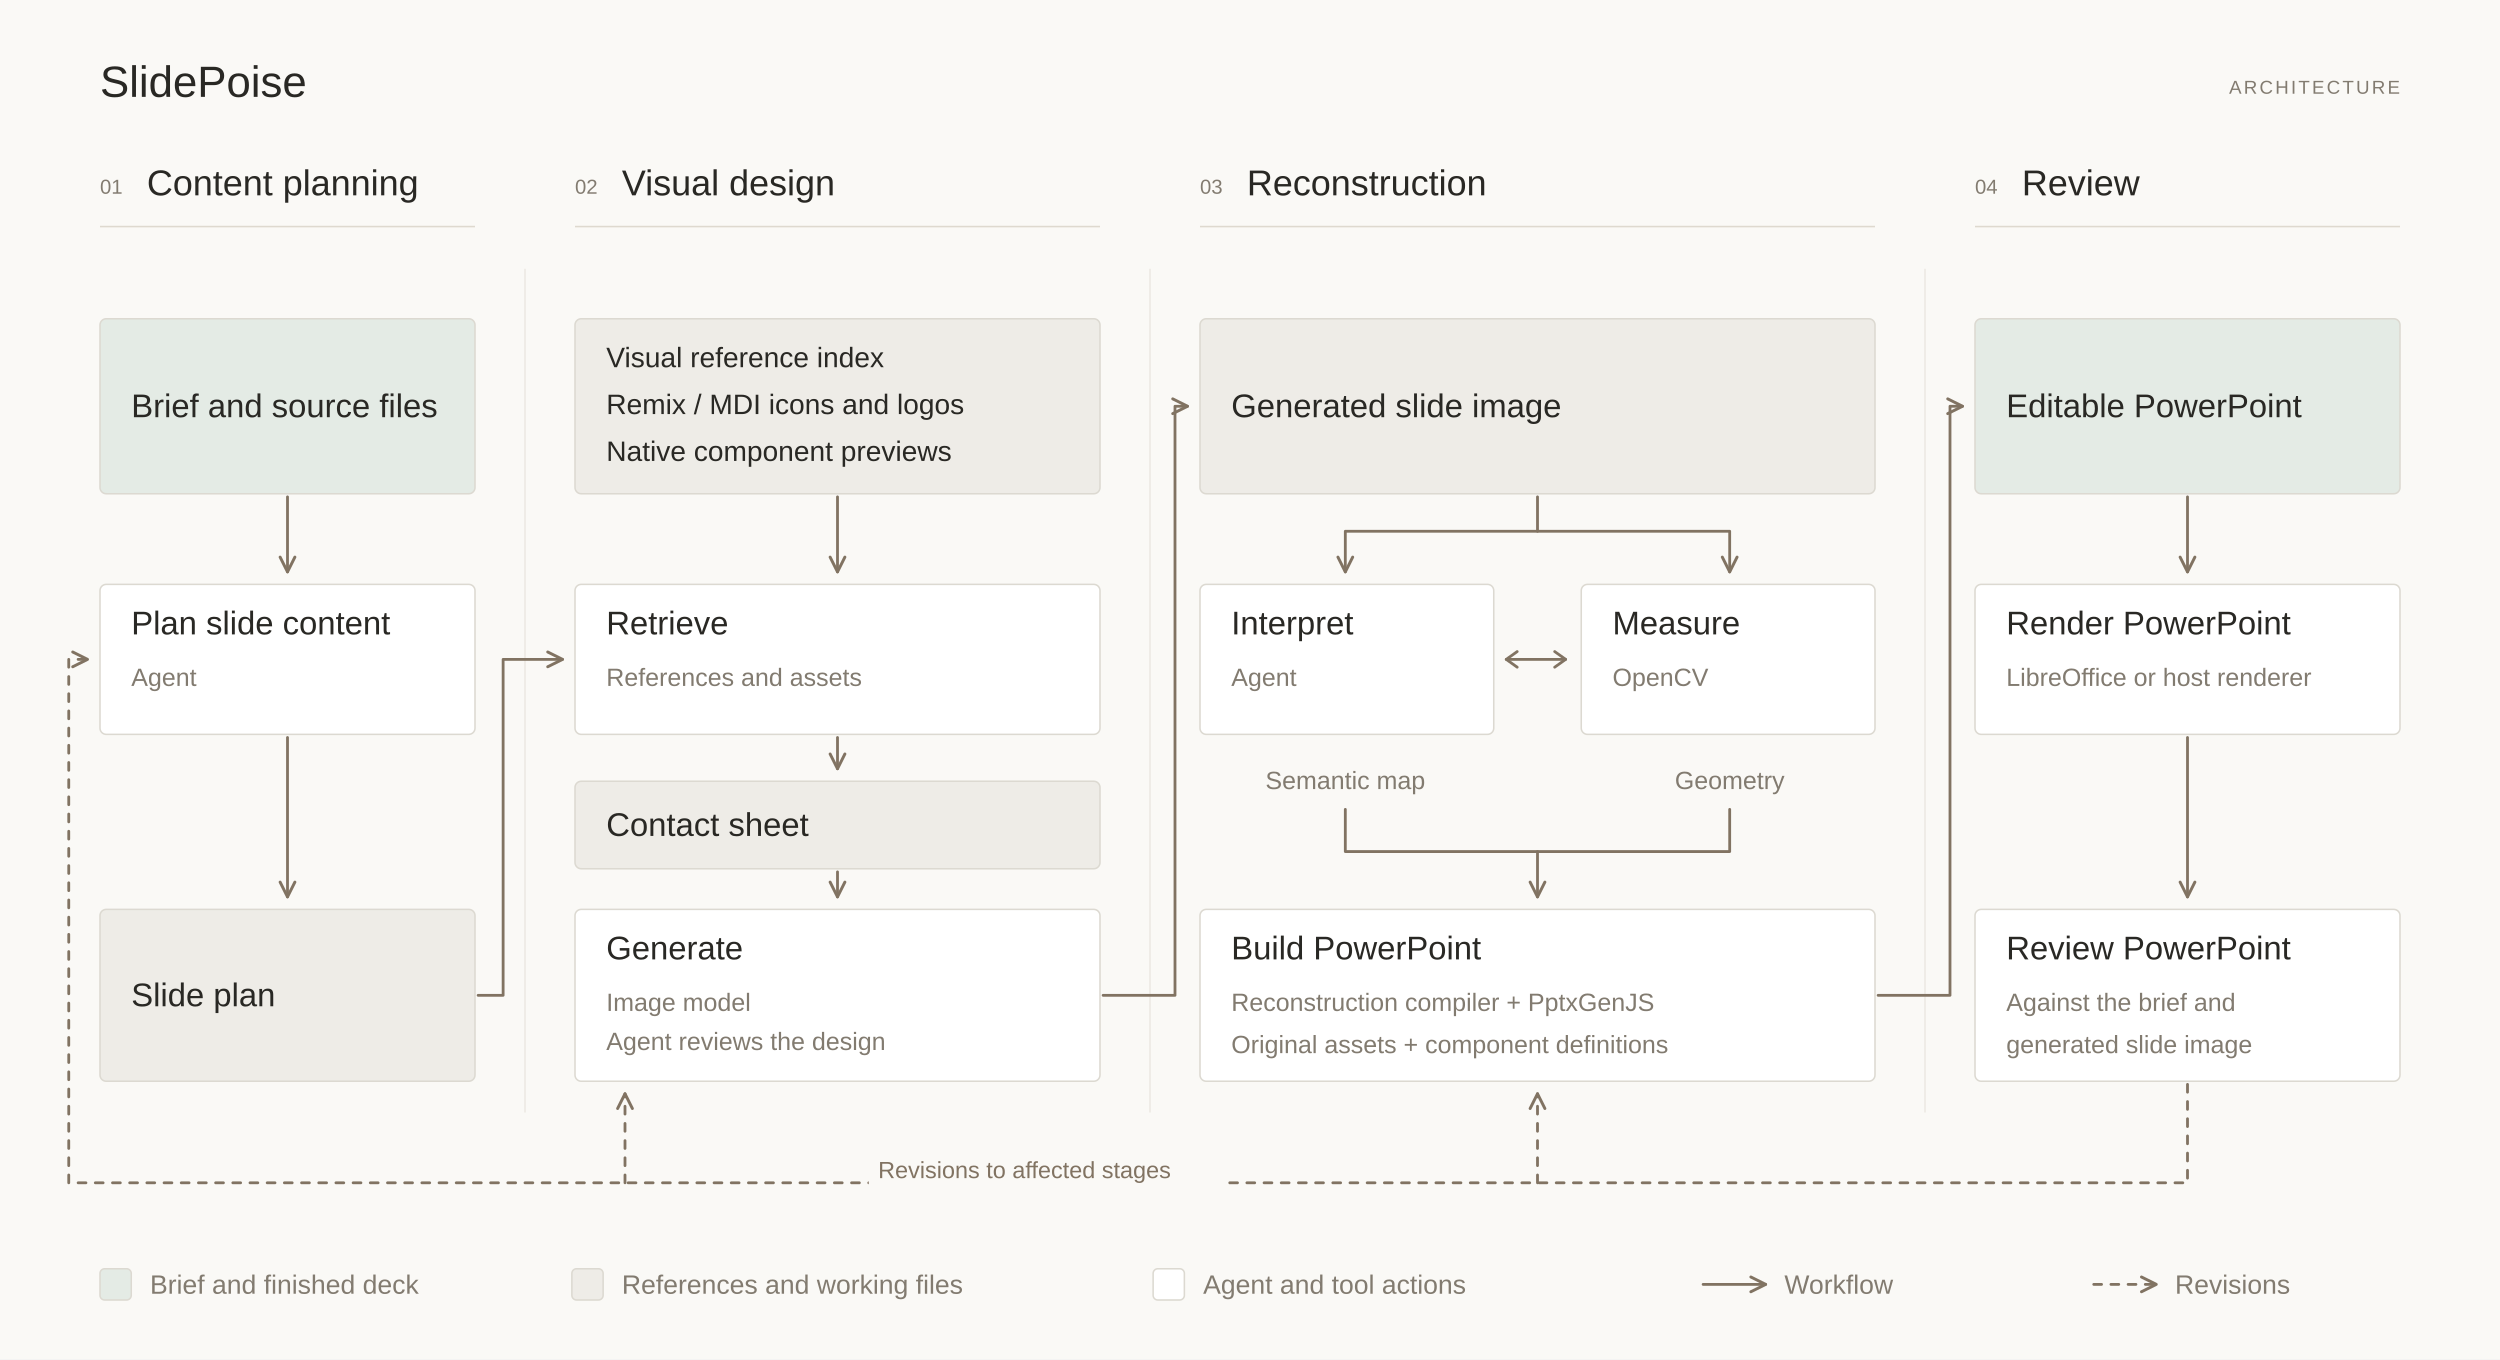
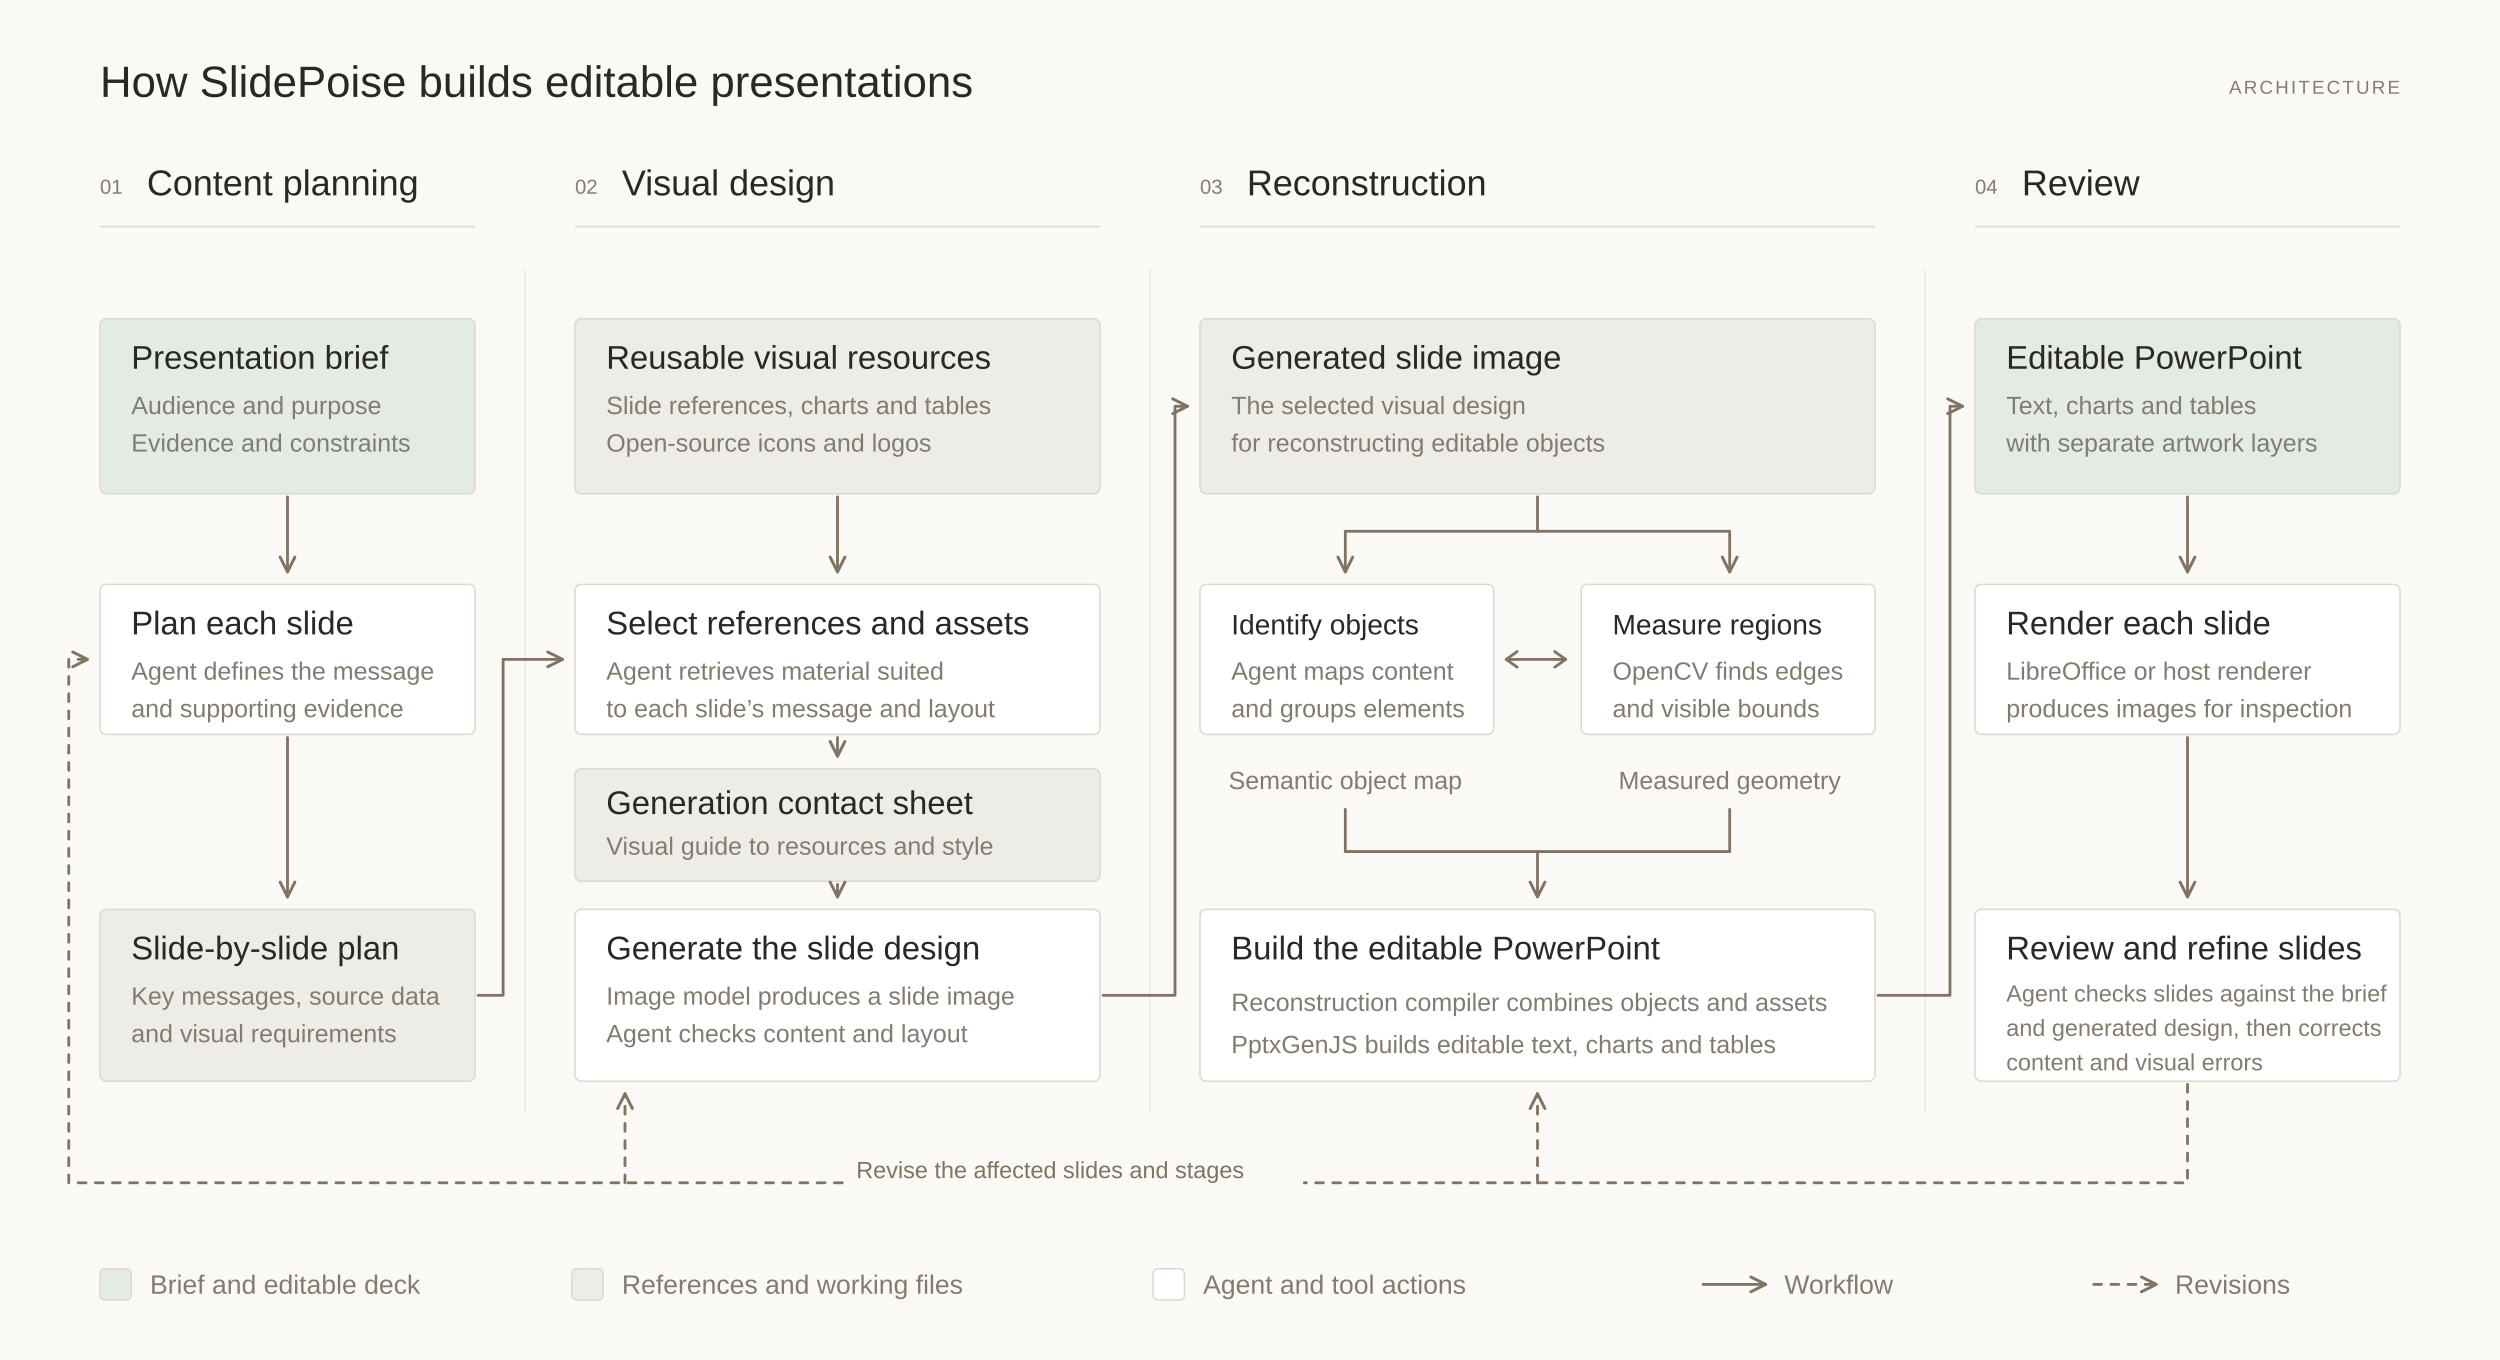
<svg xmlns="http://www.w3.org/2000/svg" width="1600" height="870" viewBox="0 0 1600 870" role="img" aria-labelledby="title desc">
  <defs>
    <marker id="stone-arrow" viewBox="0 0 8 8" refX="7" refY="4" markerWidth="7" markerHeight="7" orient="auto-start-reverse">
      <path d="M1 1l6 3-6 3" fill="none" stroke="#817362" stroke-width="1.2" stroke-linecap="round" stroke-linejoin="round" />
    </marker>
    <marker id="gold-arrow" viewBox="0 0 8 8" refX="7" refY="4" markerWidth="7" markerHeight="7" orient="auto-start-reverse">
      <path d="M1 1l6 3-6 3" fill="none" stroke="#8f734b" stroke-width="1.2" stroke-linecap="round" stroke-linejoin="round" />
    </marker>
    <marker id="graphite-arrow" viewBox="0 0 8 8" refX="7" refY="4" markerWidth="7" markerHeight="7" orient="auto-start-reverse">
      <path d="M1 1l6 3-6 3" fill="none" stroke="#716e69" stroke-width="1.2" stroke-linecap="round" stroke-linejoin="round" />
    </marker>
    <marker id="sage-arrow" viewBox="0 0 8 8" refX="7" refY="4" markerWidth="7" markerHeight="7" orient="auto-start-reverse">
      <path d="M1 1l6 3-6 3" fill="none" stroke="#647468" stroke-width="1.2" stroke-linecap="round" stroke-linejoin="round" />
    </marker>
    <marker id="mauve-arrow" viewBox="0 0 8 8" refX="7" refY="4" markerWidth="7" markerHeight="7" orient="auto-start-reverse">
      <path d="M1 1l6 3-6 3" fill="none" stroke="#7c6876" stroke-width="1.2" stroke-linecap="round" stroke-linejoin="round" />
    </marker>
  </defs>
  <rect x="0" y="0" width="1600" height="870" rx="0" fill="#faf9f6" stroke="none" />
-   <text x="64" y="62" font-family="Arial" font-size="28" fill="#292824">SlidePoise</text>
+   <text x="64" y="62" font-family="Arial" font-size="28" fill="#292824">How SlidePoise builds editable presentations</text>
  <text x="1536" y="60" font-family="Arial" font-size="12" fill="#827b70" letter-spacing="1.4" text-anchor="end">ARCHITECTURE</text>
  <text x="64" y="124" font-family="Arial" font-size="13" fill="#827b70">01</text>
  <text x="94" y="125" font-family="Arial" font-size="23" fill="#292824">Content planning</text>
  <path d="M64 145h240" fill="none" stroke="#ded9cf" />
  <text x="368" y="124" font-family="Arial" font-size="13" fill="#827b70">02</text>
  <text x="398" y="125" font-family="Arial" font-size="23" fill="#292824">Visual design</text>
  <path d="M368 145h336" fill="none" stroke="#ded9cf" />
  <text x="768" y="124" font-family="Arial" font-size="13" fill="#827b70">03</text>
  <text x="798" y="125" font-family="Arial" font-size="23" fill="#292824">Reconstruction</text>
  <path d="M768 145h432" fill="none" stroke="#ded9cf" />
  <text x="1264" y="124" font-family="Arial" font-size="13" fill="#827b70">04</text>
  <text x="1294" y="125" font-family="Arial" font-size="23" fill="#292824">Review</text>
  <path d="M1264 145h272" fill="none" stroke="#ded9cf" />
  <path d="M336 172V712M736 172V712M1232 172V712" fill="none" stroke="#e6e2da" stroke-width="1" opacity=".7" />
  <rect x="64" y="204" width="240" height="112" rx="4" fill="#e4ebe5" stroke="#dcd9d1" />
-   <text x="84" y="267" font-family="Arial" font-size="21" fill="#292824">Brief and source files</text>
+   <text x="84" y="236" font-family="Arial" font-size="21" fill="#292824">Presentation brief</text>
+   <text x="84" y="265" font-family="Arial" font-size="16" fill="#827b70">Audience and purpose</text>
+   <text x="84" y="289" font-family="Arial" font-size="16" fill="#827b70">Evidence and constraints</text>
  <rect x="368" y="204" width="336" height="112" rx="4" fill="#eeece7" stroke="#dcd9d1" />
-   <text x="388" y="235" font-family="Arial" font-size="18" fill="#292824">Visual reference index</text>
-   <text x="388" y="265" font-family="Arial" font-size="18" fill="#292824">Remix / MDI icons and logos</text>
-   <text x="388" y="295" font-family="Arial" font-size="18" fill="#292824">Native component previews</text>
+   <text x="388" y="236" font-family="Arial" font-size="21" fill="#292824">Reusable visual resources</text>
+   <text x="388" y="265" font-family="Arial" font-size="16" fill="#827b70">Slide references, charts and tables</text>
+   <text x="388" y="289" font-family="Arial" font-size="16" fill="#827b70">Open-source icons and logos</text>
  <rect x="768" y="204" width="432" height="112" rx="4" fill="#eeece7" stroke="#dcd9d1" />
-   <text x="788" y="267" font-family="Arial" font-size="21" fill="#292824">Generated slide image</text>
+   <text x="788" y="236" font-family="Arial" font-size="21" fill="#292824">Generated slide image</text>
+   <text x="788" y="265" font-family="Arial" font-size="16" fill="#827b70">The selected visual design</text>
+   <text x="788" y="289" font-family="Arial" font-size="16" fill="#827b70">for reconstructing editable objects</text>
  <rect x="1264" y="204" width="272" height="112" rx="4" fill="#e4ebe5" stroke="#dcd9d1" />
-   <text x="1284" y="267" font-family="Arial" font-size="21" fill="#292824">Editable PowerPoint</text>
+   <text x="1284" y="236" font-family="Arial" font-size="21" fill="#292824">Editable PowerPoint</text>
+   <text x="1284" y="265" font-family="Arial" font-size="16" fill="#827b70">Text, charts and tables</text>
+   <text x="1284" y="289" font-family="Arial" font-size="16" fill="#827b70">with separate artwork layers</text>
  <path d="M184 318L184 366" fill="none" stroke="#817362" stroke-width="1.8" stroke-linecap="round" stroke-linejoin="round" marker-end="url(#stone-arrow)" />
  <rect x="64" y="374" width="240" height="96" rx="4" fill="#ffffff" stroke="#dcd9d1" />
-   <text x="84" y="406" font-family="Arial" font-size="21" fill="#292824">Plan slide content</text>
-   <text x="84" y="439" font-family="Arial" font-size="16" fill="#827b70">Agent</text>
+   <text x="84" y="406" font-family="Arial" font-size="21" fill="#292824">Plan each slide</text>
+   <text x="84" y="435" font-family="Arial" font-size="16" fill="#827b70">Agent defines the message</text>
+   <text x="84" y="459" font-family="Arial" font-size="16" fill="#827b70">and supporting evidence</text>
  <path d="M184 472L184 574" fill="none" stroke="#817362" stroke-width="1.8" stroke-linecap="round" stroke-linejoin="round" marker-end="url(#stone-arrow)" />
  <rect x="64" y="582" width="240" height="110" rx="4" fill="#eeece7" stroke="#dcd9d1" />
-   <text x="84" y="644" font-family="Arial" font-size="21" fill="#292824">Slide plan</text>
+   <text x="84" y="614" font-family="Arial" font-size="21" fill="#292824">Slide-by-slide plan</text>
+   <text x="84" y="643" font-family="Arial" font-size="16" fill="#827b70">Key messages, source data</text>
+   <text x="84" y="667" font-family="Arial" font-size="16" fill="#827b70">and visual requirements</text>
  <path d="M306 637h16V422h38" fill="none" stroke="#817362" stroke-width="1.8" stroke-linecap="round" stroke-linejoin="round" marker-end="url(#stone-arrow)" />
  <path d="M536 318L536 366" fill="none" stroke="#817362" stroke-width="1.8" stroke-linecap="round" stroke-linejoin="round" marker-end="url(#stone-arrow)" />
  <rect x="368" y="374" width="336" height="96" rx="4" fill="#ffffff" stroke="#dcd9d1" />
-   <text x="388" y="406" font-family="Arial" font-size="21" fill="#292824">Retrieve</text>
-   <text x="388" y="439" font-family="Arial" font-size="16" fill="#827b70">References and assets</text>
-   <path d="M536 472L536 492" fill="none" stroke="#817362" stroke-width="1.8" stroke-linecap="round" stroke-linejoin="round" marker-end="url(#stone-arrow)" />
-   <rect x="368" y="500" width="336" height="56" rx="4" fill="#eeece7" stroke="#dcd9d1" />
-   <text x="388" y="535" font-family="Arial" font-size="21" fill="#292824">Contact sheet</text>
-   <path d="M536 558L536 574" fill="none" stroke="#817362" stroke-width="1.8" stroke-linecap="round" stroke-linejoin="round" marker-end="url(#stone-arrow)" />
+   <text x="388" y="406" font-family="Arial" font-size="21" fill="#292824">Select references and assets</text>
+   <text x="388" y="435" font-family="Arial" font-size="16" fill="#827b70">Agent retrieves material suited</text>
+   <text x="388" y="459" font-family="Arial" font-size="16" fill="#827b70">to each slide’s message and layout</text>
+   <path d="M536 472L536 484" fill="none" stroke="#817362" stroke-width="1.8" stroke-linecap="round" stroke-linejoin="round" marker-end="url(#stone-arrow)" />
+   <rect x="368" y="492" width="336" height="72" rx="4" fill="#eeece7" stroke="#dcd9d1" />
+   <text x="388" y="521" font-family="Arial" font-size="21" fill="#292824">Generation contact sheet</text>
+   <text x="388" y="547" font-family="Arial" font-size="16" fill="#827b70">Visual guide to resources and style</text>
+   <path d="M536 566L536 574" fill="none" stroke="#817362" stroke-width="1.8" stroke-linecap="round" stroke-linejoin="round" marker-end="url(#stone-arrow)" />
  <rect x="368" y="582" width="336" height="110" rx="4" fill="#ffffff" stroke="#dcd9d1" />
-   <text x="388" y="614" font-family="Arial" font-size="21" fill="#292824">Generate</text>
-   <text x="388" y="647" font-family="Arial" font-size="16" fill="#827b70">Image model</text>
-   <text x="388" y="672" font-family="Arial" font-size="16" fill="#827b70">Agent reviews the design</text>
+   <text x="388" y="614" font-family="Arial" font-size="21" fill="#292824">Generate the slide design</text>
+   <text x="388" y="643" font-family="Arial" font-size="16" fill="#827b70">Image model produces a slide image</text>
+   <text x="388" y="667" font-family="Arial" font-size="16" fill="#827b70">Agent checks content and layout</text>
  <path d="M706 637h46V260h8" fill="none" stroke="#817362" stroke-width="1.8" stroke-linecap="round" stroke-linejoin="round" marker-end="url(#stone-arrow)" />
  <path d="M984 318v22H861v26" fill="none" stroke="#817362" stroke-width="1.8" stroke-linecap="round" stroke-linejoin="round" marker-end="url(#stone-arrow)" />
  <path d="M984 340h123v26" fill="none" stroke="#817362" stroke-width="1.8" stroke-linecap="round" stroke-linejoin="round" marker-end="url(#stone-arrow)" />
  <rect x="768" y="374" width="188" height="96" rx="4" fill="#ffffff" stroke="#dcd9d1" />
-   <text x="788" y="406" font-family="Arial" font-size="21" fill="#292824">Interpret</text>
-   <text x="788" y="439" font-family="Arial" font-size="16" fill="#827b70">Agent</text>
+   <text x="788" y="406" font-family="Arial" font-size="18" fill="#292824">Identify objects</text>
+   <text x="788" y="435" font-family="Arial" font-size="16" fill="#827b70">Agent maps content</text>
+   <text x="788" y="459" font-family="Arial" font-size="16" fill="#827b70">and groups elements</text>
  <rect x="1012" y="374" width="188" height="96" rx="4" fill="#ffffff" stroke="#dcd9d1" />
-   <text x="1032" y="406" font-family="Arial" font-size="21" fill="#292824">Measure</text>
-   <text x="1032" y="439" font-family="Arial" font-size="16" fill="#827b70">OpenCV</text>
+   <text x="1032" y="406" font-family="Arial" font-size="18" fill="#292824">Measure regions</text>
+   <text x="1032" y="435" font-family="Arial" font-size="16" fill="#827b70">OpenCV finds edges</text>
+   <text x="1032" y="459" font-family="Arial" font-size="16" fill="#827b70">and visible bounds</text>
  <path d="M964 422h38" fill="none" stroke="#817362" stroke-width="1.8" stroke-linecap="round" stroke-linejoin="round" />
  <path d="M971 417l-7 5 7 5M995 417l7 5-7 5" fill="none" stroke="#817362" stroke-width="1.8" stroke-linecap="round" stroke-linejoin="round" />
-   <text x="861" y="505" font-family="Arial" font-size="16" fill="#827b70" text-anchor="middle">Semantic map</text>
-   <text x="1107" y="505" font-family="Arial" font-size="16" fill="#827b70" text-anchor="middle">Geometry</text>
+   <text x="861" y="505" font-family="Arial" font-size="16" fill="#827b70" text-anchor="middle">Semantic object map</text>
+   <text x="1107" y="505" font-family="Arial" font-size="16" fill="#827b70" text-anchor="middle">Measured geometry</text>
  <path d="M861 518v27h246v-27" fill="none" stroke="#817362" stroke-width="1.8" stroke-linecap="round" stroke-linejoin="round" />
  <path d="M984 545L984 574" fill="none" stroke="#817362" stroke-width="1.8" stroke-linecap="round" stroke-linejoin="round" marker-end="url(#stone-arrow)" />
  <rect x="768" y="582" width="432" height="110" rx="4" fill="#ffffff" stroke="#dcd9d1" />
-   <text x="788" y="614" font-family="Arial" font-size="21" fill="#292824">Build PowerPoint</text>
-   <text x="788" y="647" font-family="Arial" font-size="16" fill="#827b70">Reconstruction compiler + PptxGenJS</text>
-   <text x="788" y="674" font-family="Arial" font-size="16" fill="#827b70">Original assets + component definitions</text>
+   <text x="788" y="614" font-family="Arial" font-size="21" fill="#292824">Build the editable PowerPoint</text>
+   <text x="788" y="647" font-family="Arial" font-size="16" fill="#827b70">Reconstruction compiler combines objects and assets</text>
+   <text x="788" y="674" font-family="Arial" font-size="16" fill="#827b70">PptxGenJS builds editable text, charts and tables</text>
  <path d="M1202 637h46V260h8" fill="none" stroke="#817362" stroke-width="1.8" stroke-linecap="round" stroke-linejoin="round" marker-end="url(#stone-arrow)" />
  <path d="M1400 318L1400 366" fill="none" stroke="#817362" stroke-width="1.8" stroke-linecap="round" stroke-linejoin="round" marker-end="url(#stone-arrow)" />
  <rect x="1264" y="374" width="272" height="96" rx="4" fill="#ffffff" stroke="#dcd9d1" />
-   <text x="1284" y="406" font-family="Arial" font-size="21" fill="#292824">Render PowerPoint</text>
-   <text x="1284" y="439" font-family="Arial" font-size="16" fill="#827b70">LibreOffice or host renderer</text>
+   <text x="1284" y="406" font-family="Arial" font-size="21" fill="#292824">Render each slide</text>
+   <text x="1284" y="435" font-family="Arial" font-size="16" fill="#827b70">LibreOffice or host renderer</text>
+   <text x="1284" y="459" font-family="Arial" font-size="16" fill="#827b70">produces images for inspection</text>
  <path d="M1400 472L1400 574" fill="none" stroke="#817362" stroke-width="1.8" stroke-linecap="round" stroke-linejoin="round" marker-end="url(#stone-arrow)" />
  <rect x="1264" y="582" width="272" height="110" rx="4" fill="#ffffff" stroke="#dcd9d1" />
-   <text x="1284" y="614" font-family="Arial" font-size="21" fill="#292824">Review PowerPoint</text>
-   <text x="1284" y="647" font-family="Arial" font-size="16" fill="#827b70">Against the brief and</text>
-   <text x="1284" y="674" font-family="Arial" font-size="16" fill="#827b70">generated slide image</text>
+   <text x="1284" y="614" font-family="Arial" font-size="21" fill="#292824">Review and refine slides</text>
+   <text x="1284" y="641" font-family="Arial" font-size="15" fill="#827b70">Agent checks slides against the brief</text>
+   <text x="1284" y="663" font-family="Arial" font-size="15" fill="#827b70">and generated design, then corrects</text>
+   <text x="1284" y="685" font-family="Arial" font-size="15" fill="#827b70">content and visual errors</text>
  <path d="M1400 694v63H44V422h12" fill="none" stroke="#817362" stroke-width="1.8" stroke-linecap="round" stroke-linejoin="round" stroke-dasharray="5 6" marker-end="url(#stone-arrow)" />
  <path d="M400 757v-57" fill="none" stroke="#817362" stroke-width="1.8" stroke-linecap="round" stroke-linejoin="round" stroke-dasharray="5 6" marker-end="url(#stone-arrow)" />
  <path d="M984 757v-57" fill="none" stroke="#817362" stroke-width="1.8" stroke-linecap="round" stroke-linejoin="round" stroke-dasharray="5 6" marker-end="url(#stone-arrow)" />
-   <rect x="556" y="736" width="230" height="25" rx="0" fill="#faf9f6" stroke="none" />
-   <text x="562" y="754" font-family="Arial" font-size="15" fill="#817362">Revisions to affected stages</text>
+   <rect x="542" y="736" width="292" height="25" rx="0" fill="#faf9f6" stroke="none" />
+   <text x="548" y="754" font-family="Arial" font-size="15" fill="#817362">Revise the affected slides and stages</text>
  <rect x="64" y="812" width="20" height="20" rx="3" fill="#e4ebe5" stroke="#dcd9d1" />
-   <text x="96" y="828" font-family="Arial" font-size="17" fill="#827b70">Brief and finished deck</text>
+   <text x="96" y="828" font-family="Arial" font-size="17" fill="#827b70">Brief and editable deck</text>
  <rect x="366" y="812" width="20" height="20" rx="3" fill="#eeece7" stroke="#dcd9d1" />
  <text x="398" y="828" font-family="Arial" font-size="17" fill="#827b70">References and working files</text>
  <rect x="738" y="812" width="20" height="20" rx="3" fill="#ffffff" stroke="#dcd9d1" />
  <text x="770" y="828" font-family="Arial" font-size="17" fill="#827b70">Agent and tool actions</text>
  <path d="M1090 822L1130 822" fill="none" stroke="#817362" stroke-width="1.8" stroke-linecap="round" stroke-linejoin="round" marker-end="url(#stone-arrow)" />
  <text x="1142" y="828" font-family="Arial" font-size="17" fill="#827b70">Workflow</text>
  <path d="M1340 822h40" fill="none" stroke="#817362" stroke-width="1.8" stroke-linecap="round" stroke-linejoin="round" stroke-dasharray="5 6" marker-end="url(#stone-arrow)" />
  <text x="1392" y="828" font-family="Arial" font-size="17" fill="#827b70">Revisions</text>
</svg>
